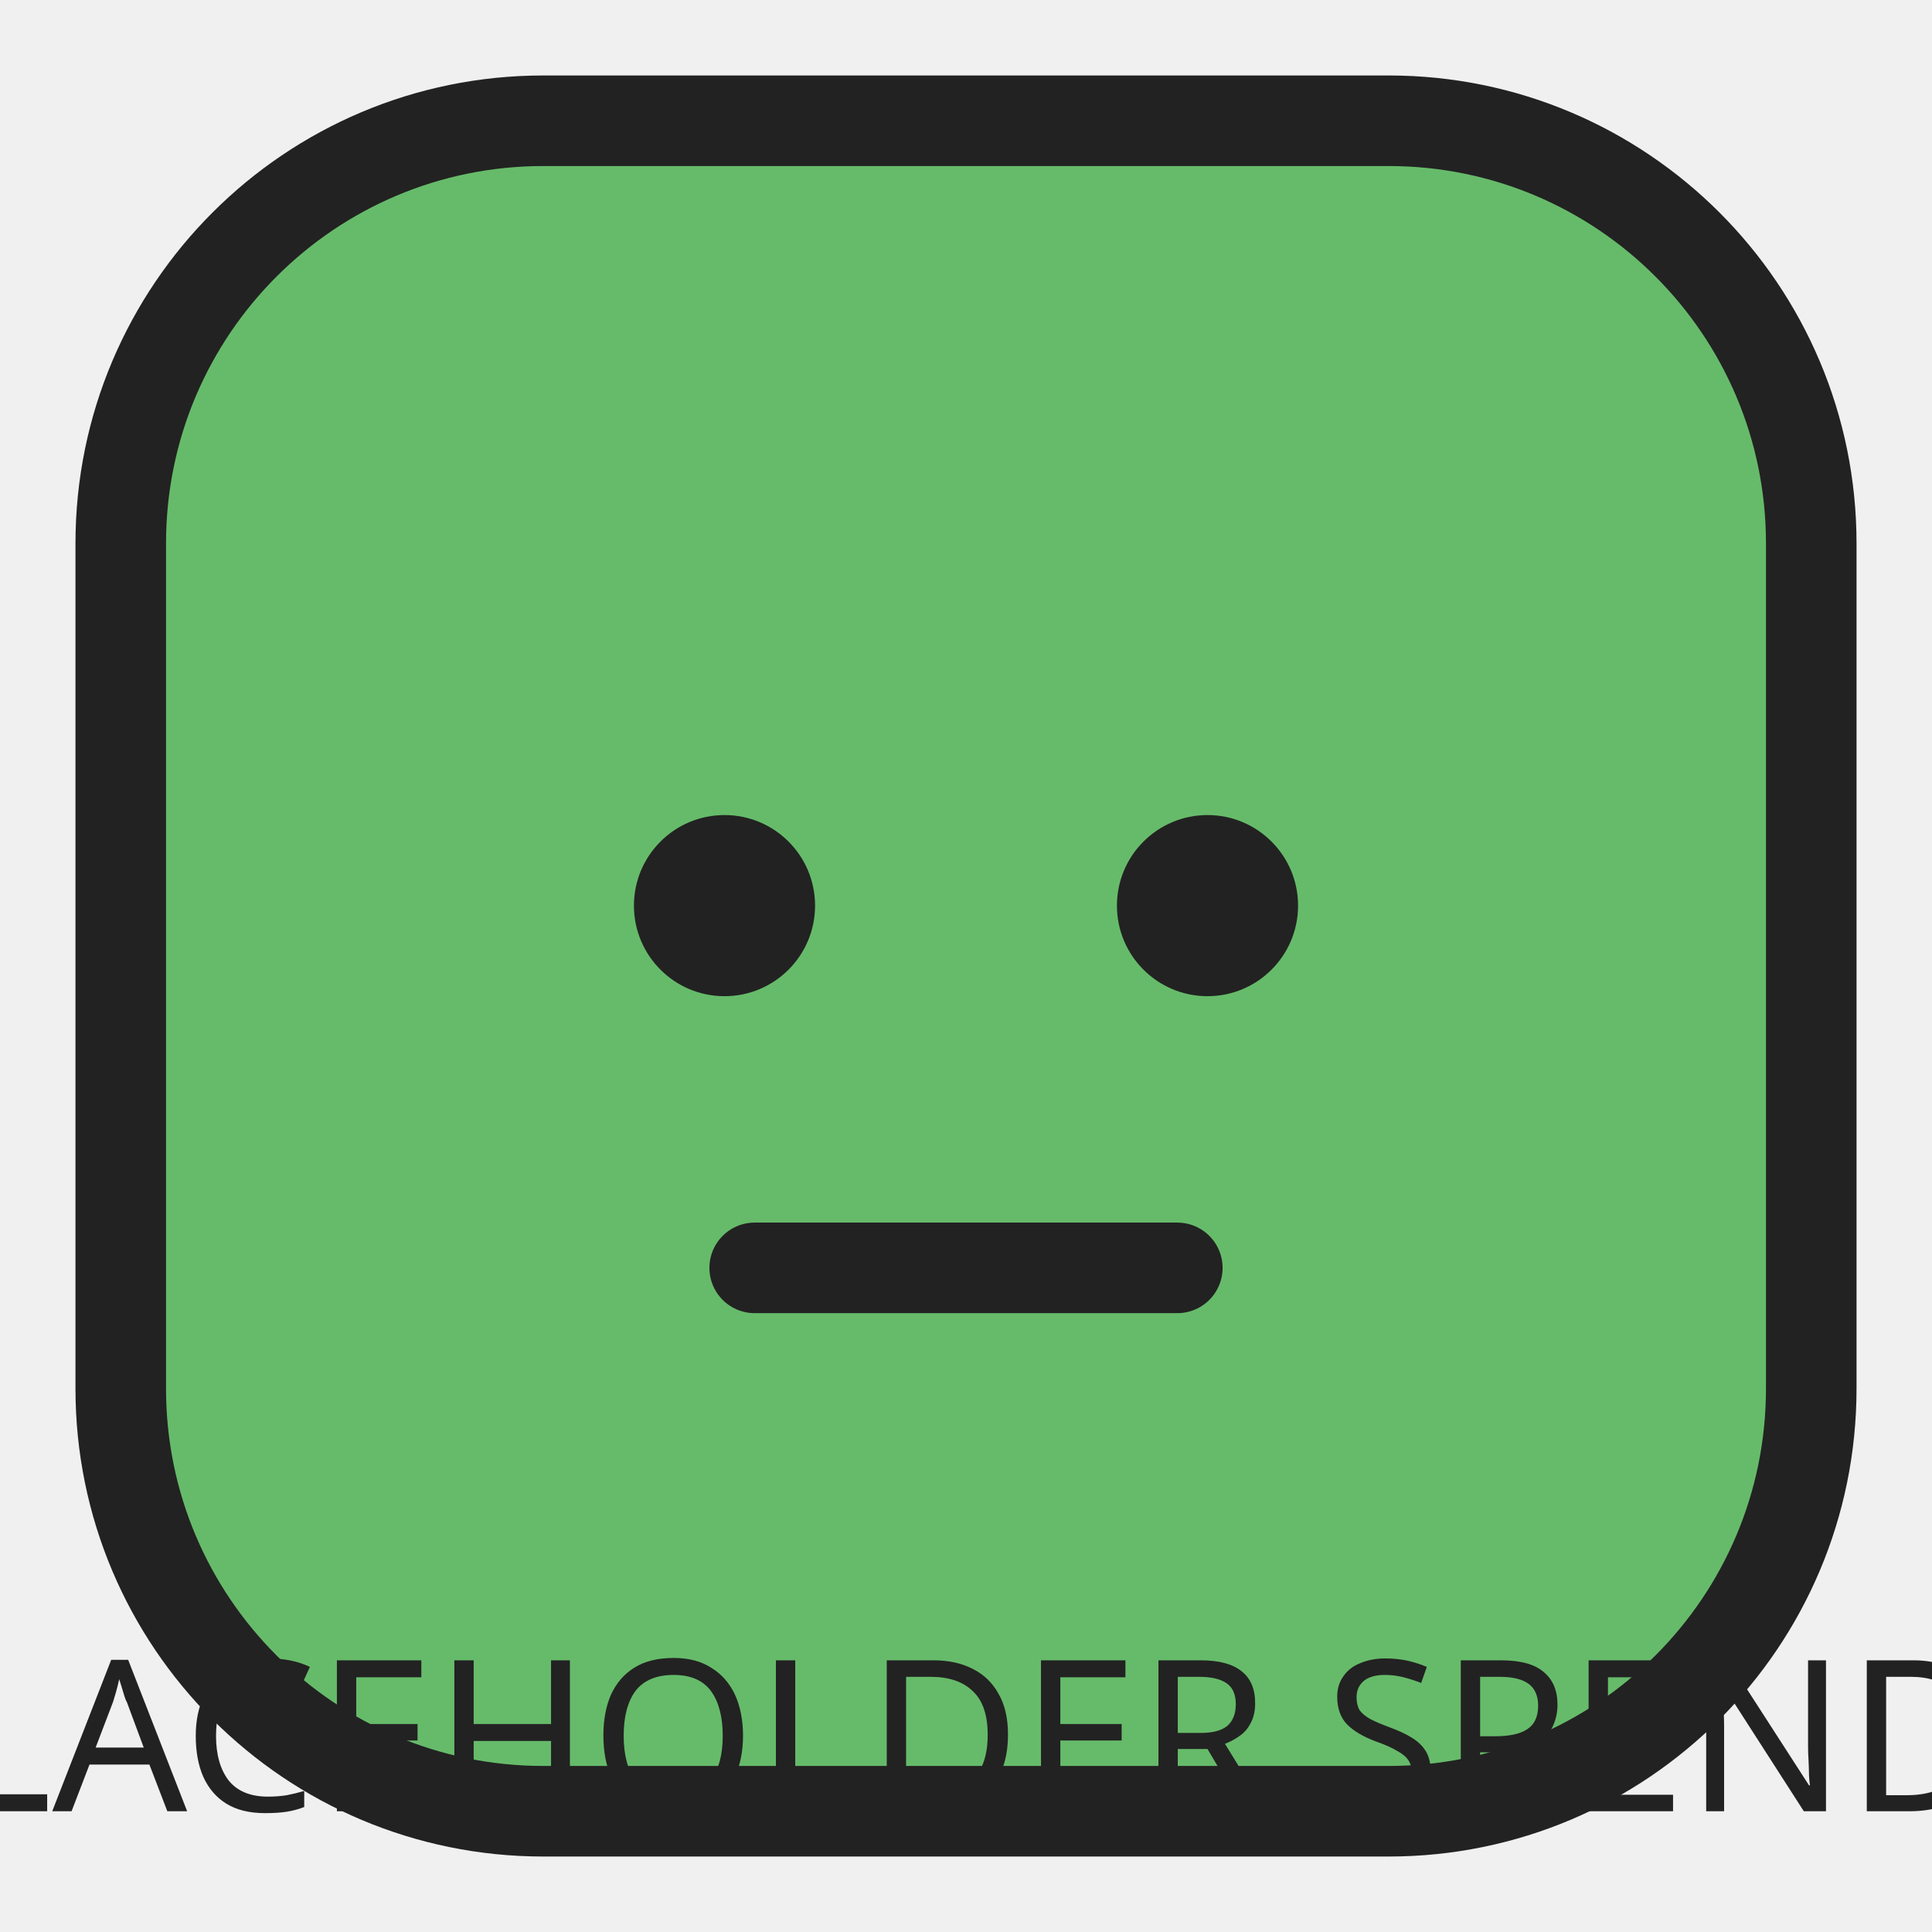
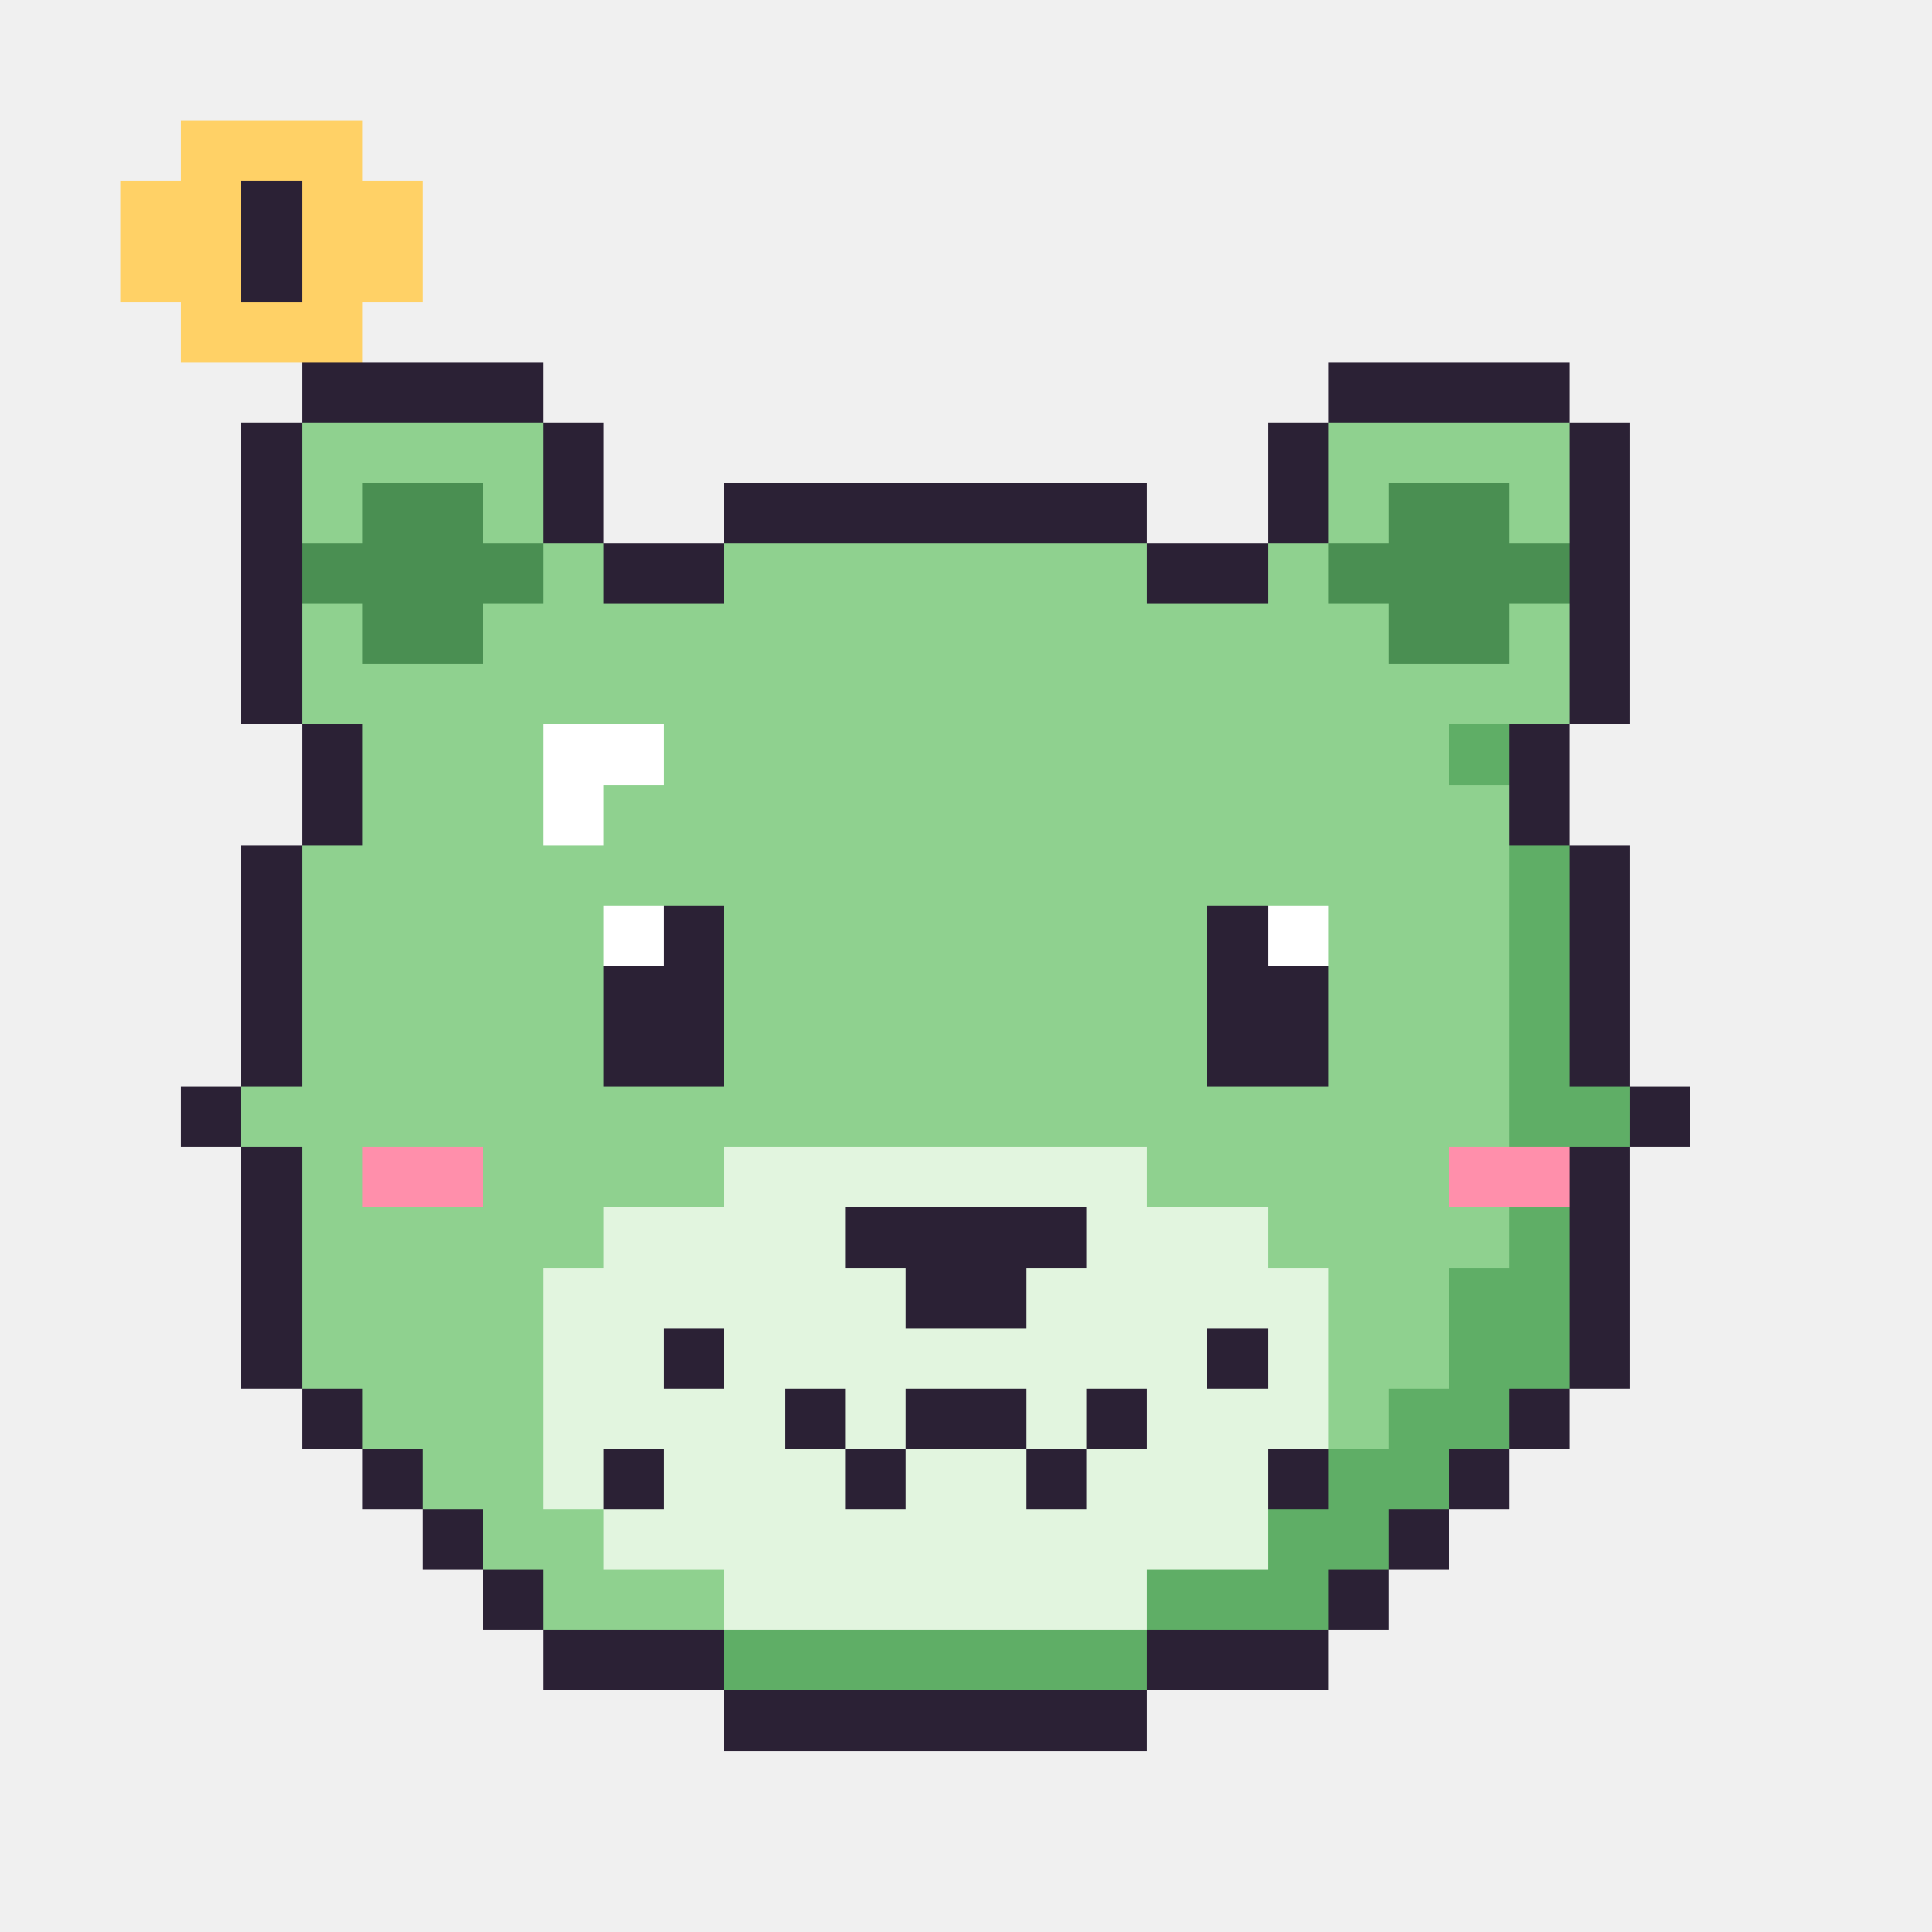
- <svg xmlns="http://www.w3.org/2000/svg" viewBox="0 0 64 64" width="64" height="64">
-   <rect x="4" y="4" width="56" height="56" rx="14" fill="#66bb6a" stroke="#222" stroke-width="3" />
-   <g fill="#222">
-     <circle cx="24" cy="30" r="3" />
-     <circle cx="40" cy="30" r="3" />
-   </g>
-   <path d="M25 42 L39 42" stroke="#222" stroke-width="3" fill="none" stroke-linecap="round" />
-   <text x="32" y="60" font-family="sans-serif" font-size="7" text-anchor="middle" fill="#222">PLACEHOLDER SPENDY</text>
+ <svg xmlns="http://www.w3.org/2000/svg" viewBox="0 0 32 32" width="96" height="96" shape-rendering="crispEdges">
+   <rect x="3" y="2" width="3" height="1" fill="#ffd166" />
+   <rect x="2" y="3" width="2" height="1" fill="#ffd166" />
+   <rect x="4" y="3" width="1" height="1" fill="#2b2135" />
+   <rect x="5" y="3" width="2" height="1" fill="#ffd166" />
+   <rect x="2" y="4" width="2" height="1" fill="#ffd166" />
+   <rect x="4" y="4" width="1" height="1" fill="#2b2135" />
+   <rect x="5" y="4" width="2" height="1" fill="#ffd166" />
+   <rect x="3" y="5" width="3" height="1" fill="#ffd166" />
+   <rect x="5" y="6" width="4" height="1" fill="#2b2135" />
+   <rect x="22" y="6" width="4" height="1" fill="#2b2135" />
+   <rect x="4" y="7" width="1" height="1" fill="#2b2135" />
+   <rect x="5" y="7" width="4" height="1" fill="#8fd18f" />
+   <rect x="9" y="7" width="1" height="1" fill="#2b2135" />
+   <rect x="21" y="7" width="1" height="1" fill="#2b2135" />
+   <rect x="22" y="7" width="4" height="1" fill="#8fd18f" />
+   <rect x="26" y="7" width="1" height="1" fill="#2b2135" />
+   <rect x="4" y="8" width="1" height="1" fill="#2b2135" />
+   <rect x="5" y="8" width="1" height="1" fill="#8fd18f" />
+   <rect x="6" y="8" width="2" height="1" fill="#4a8f52" />
+   <rect x="8" y="8" width="1" height="1" fill="#8fd18f" />
+   <rect x="9" y="8" width="1" height="1" fill="#2b2135" />
+   <rect x="12" y="8" width="7" height="1" fill="#2b2135" />
+   <rect x="21" y="8" width="1" height="1" fill="#2b2135" />
+   <rect x="22" y="8" width="1" height="1" fill="#8fd18f" />
+   <rect x="23" y="8" width="2" height="1" fill="#4a8f52" />
+   <rect x="25" y="8" width="1" height="1" fill="#8fd18f" />
+   <rect x="26" y="8" width="1" height="1" fill="#2b2135" />
+   <rect x="4" y="9" width="1" height="1" fill="#2b2135" />
+   <rect x="5" y="9" width="4" height="1" fill="#4a8f52" />
+   <rect x="9" y="9" width="1" height="1" fill="#8fd18f" />
+   <rect x="10" y="9" width="2" height="1" fill="#2b2135" />
+   <rect x="12" y="9" width="7" height="1" fill="#8fd18f" />
+   <rect x="19" y="9" width="2" height="1" fill="#2b2135" />
+   <rect x="21" y="9" width="1" height="1" fill="#8fd18f" />
+   <rect x="22" y="9" width="4" height="1" fill="#4a8f52" />
+   <rect x="26" y="9" width="1" height="1" fill="#2b2135" />
+   <rect x="4" y="10" width="1" height="1" fill="#2b2135" />
+   <rect x="5" y="10" width="1" height="1" fill="#8fd18f" />
+   <rect x="6" y="10" width="2" height="1" fill="#4a8f52" />
+   <rect x="8" y="10" width="15" height="1" fill="#8fd18f" />
+   <rect x="23" y="10" width="2" height="1" fill="#4a8f52" />
+   <rect x="25" y="10" width="1" height="1" fill="#8fd18f" />
+   <rect x="26" y="10" width="1" height="1" fill="#2b2135" />
+   <rect x="4" y="11" width="1" height="1" fill="#2b2135" />
+   <rect x="5" y="11" width="21" height="1" fill="#8fd18f" />
+   <rect x="26" y="11" width="1" height="1" fill="#2b2135" />
+   <rect x="5" y="12" width="1" height="1" fill="#2b2135" />
+   <rect x="6" y="12" width="3" height="1" fill="#8fd18f" />
+   <rect x="9" y="12" width="2" height="1" fill="#ffffff" />
+   <rect x="11" y="12" width="13" height="1" fill="#8fd18f" />
+   <rect x="24" y="12" width="1" height="1" fill="#5fae66" />
+   <rect x="25" y="12" width="1" height="1" fill="#2b2135" />
+   <rect x="5" y="13" width="1" height="1" fill="#2b2135" />
+   <rect x="6" y="13" width="3" height="1" fill="#8fd18f" />
+   <rect x="9" y="13" width="1" height="1" fill="#ffffff" />
+   <rect x="10" y="13" width="15" height="1" fill="#8fd18f" />
+   <rect x="25" y="13" width="1" height="1" fill="#2b2135" />
+   <rect x="4" y="14" width="1" height="1" fill="#2b2135" />
+   <rect x="5" y="14" width="20" height="1" fill="#8fd18f" />
+   <rect x="25" y="14" width="1" height="1" fill="#5fae66" />
+   <rect x="26" y="14" width="1" height="1" fill="#2b2135" />
+   <rect x="4" y="15" width="1" height="1" fill="#2b2135" />
+   <rect x="5" y="15" width="5" height="1" fill="#8fd18f" />
+   <rect x="10" y="15" width="1" height="1" fill="#ffffff" />
+   <rect x="11" y="15" width="1" height="1" fill="#2b2135" />
+   <rect x="12" y="15" width="8" height="1" fill="#8fd18f" />
+   <rect x="20" y="15" width="1" height="1" fill="#2b2135" />
+   <rect x="21" y="15" width="1" height="1" fill="#ffffff" />
+   <rect x="22" y="15" width="3" height="1" fill="#8fd18f" />
+   <rect x="25" y="15" width="1" height="1" fill="#5fae66" />
+   <rect x="26" y="15" width="1" height="1" fill="#2b2135" />
+   <rect x="4" y="16" width="1" height="1" fill="#2b2135" />
+   <rect x="5" y="16" width="5" height="1" fill="#8fd18f" />
+   <rect x="10" y="16" width="2" height="1" fill="#2b2135" />
+   <rect x="12" y="16" width="8" height="1" fill="#8fd18f" />
+   <rect x="20" y="16" width="2" height="1" fill="#2b2135" />
+   <rect x="22" y="16" width="3" height="1" fill="#8fd18f" />
+   <rect x="25" y="16" width="1" height="1" fill="#5fae66" />
+   <rect x="26" y="16" width="1" height="1" fill="#2b2135" />
+   <rect x="4" y="17" width="1" height="1" fill="#2b2135" />
+   <rect x="5" y="17" width="5" height="1" fill="#8fd18f" />
+   <rect x="10" y="17" width="2" height="1" fill="#2b2135" />
+   <rect x="12" y="17" width="8" height="1" fill="#8fd18f" />
+   <rect x="20" y="17" width="2" height="1" fill="#2b2135" />
+   <rect x="22" y="17" width="3" height="1" fill="#8fd18f" />
+   <rect x="25" y="17" width="1" height="1" fill="#5fae66" />
+   <rect x="26" y="17" width="1" height="1" fill="#2b2135" />
+   <rect x="3" y="18" width="1" height="1" fill="#2b2135" />
+   <rect x="4" y="18" width="21" height="1" fill="#8fd18f" />
+   <rect x="25" y="18" width="2" height="1" fill="#5fae66" />
+   <rect x="27" y="18" width="1" height="1" fill="#2b2135" />
+   <rect x="4" y="19" width="1" height="1" fill="#2b2135" />
+   <rect x="5" y="19" width="1" height="1" fill="#8fd18f" />
+   <rect x="6" y="19" width="2" height="1" fill="#ff8fab" />
+   <rect x="8" y="19" width="4" height="1" fill="#8fd18f" />
+   <rect x="12" y="19" width="7" height="1" fill="#e2f5df" />
+   <rect x="19" y="19" width="5" height="1" fill="#8fd18f" />
+   <rect x="24" y="19" width="2" height="1" fill="#ff8fab" />
+   <rect x="26" y="19" width="1" height="1" fill="#2b2135" />
+   <rect x="4" y="20" width="1" height="1" fill="#2b2135" />
+   <rect x="5" y="20" width="5" height="1" fill="#8fd18f" />
+   <rect x="10" y="20" width="4" height="1" fill="#e2f5df" />
+   <rect x="14" y="20" width="4" height="1" fill="#2b2135" />
+   <rect x="18" y="20" width="3" height="1" fill="#e2f5df" />
+   <rect x="21" y="20" width="4" height="1" fill="#8fd18f" />
+   <rect x="25" y="20" width="1" height="1" fill="#5fae66" />
+   <rect x="26" y="20" width="1" height="1" fill="#2b2135" />
+   <rect x="4" y="21" width="1" height="1" fill="#2b2135" />
+   <rect x="5" y="21" width="4" height="1" fill="#8fd18f" />
+   <rect x="9" y="21" width="6" height="1" fill="#e2f5df" />
+   <rect x="15" y="21" width="2" height="1" fill="#2b2135" />
+   <rect x="17" y="21" width="5" height="1" fill="#e2f5df" />
+   <rect x="22" y="21" width="2" height="1" fill="#8fd18f" />
+   <rect x="24" y="21" width="2" height="1" fill="#5fae66" />
+   <rect x="26" y="21" width="1" height="1" fill="#2b2135" />
+   <rect x="4" y="22" width="1" height="1" fill="#2b2135" />
+   <rect x="5" y="22" width="4" height="1" fill="#8fd18f" />
+   <rect x="9" y="22" width="2" height="1" fill="#e2f5df" />
+   <rect x="11" y="22" width="1" height="1" fill="#2b2135" />
+   <rect x="12" y="22" width="8" height="1" fill="#e2f5df" />
+   <rect x="20" y="22" width="1" height="1" fill="#2b2135" />
+   <rect x="21" y="22" width="1" height="1" fill="#e2f5df" />
+   <rect x="22" y="22" width="2" height="1" fill="#8fd18f" />
+   <rect x="24" y="22" width="2" height="1" fill="#5fae66" />
+   <rect x="26" y="22" width="1" height="1" fill="#2b2135" />
+   <rect x="5" y="23" width="1" height="1" fill="#2b2135" />
+   <rect x="6" y="23" width="3" height="1" fill="#8fd18f" />
+   <rect x="9" y="23" width="4" height="1" fill="#e2f5df" />
+   <rect x="13" y="23" width="1" height="1" fill="#2b2135" />
+   <rect x="14" y="23" width="1" height="1" fill="#e2f5df" />
+   <rect x="15" y="23" width="2" height="1" fill="#2b2135" />
+   <rect x="17" y="23" width="1" height="1" fill="#e2f5df" />
+   <rect x="18" y="23" width="1" height="1" fill="#2b2135" />
+   <rect x="19" y="23" width="3" height="1" fill="#e2f5df" />
+   <rect x="22" y="23" width="1" height="1" fill="#8fd18f" />
+   <rect x="23" y="23" width="2" height="1" fill="#5fae66" />
+   <rect x="25" y="23" width="1" height="1" fill="#2b2135" />
+   <rect x="6" y="24" width="1" height="1" fill="#2b2135" />
+   <rect x="7" y="24" width="2" height="1" fill="#8fd18f" />
+   <rect x="9" y="24" width="1" height="1" fill="#e2f5df" />
+   <rect x="10" y="24" width="1" height="1" fill="#2b2135" />
+   <rect x="11" y="24" width="3" height="1" fill="#e2f5df" />
+   <rect x="14" y="24" width="1" height="1" fill="#2b2135" />
+   <rect x="15" y="24" width="2" height="1" fill="#e2f5df" />
+   <rect x="17" y="24" width="1" height="1" fill="#2b2135" />
+   <rect x="18" y="24" width="3" height="1" fill="#e2f5df" />
+   <rect x="21" y="24" width="1" height="1" fill="#2b2135" />
+   <rect x="22" y="24" width="2" height="1" fill="#5fae66" />
+   <rect x="24" y="24" width="1" height="1" fill="#2b2135" />
+   <rect x="7" y="25" width="1" height="1" fill="#2b2135" />
+   <rect x="8" y="25" width="2" height="1" fill="#8fd18f" />
+   <rect x="10" y="25" width="11" height="1" fill="#e2f5df" />
+   <rect x="21" y="25" width="2" height="1" fill="#5fae66" />
+   <rect x="23" y="25" width="1" height="1" fill="#2b2135" />
+   <rect x="8" y="26" width="1" height="1" fill="#2b2135" />
+   <rect x="9" y="26" width="3" height="1" fill="#8fd18f" />
+   <rect x="12" y="26" width="7" height="1" fill="#e2f5df" />
+   <rect x="19" y="26" width="3" height="1" fill="#5fae66" />
+   <rect x="22" y="26" width="1" height="1" fill="#2b2135" />
+   <rect x="9" y="27" width="3" height="1" fill="#2b2135" />
+   <rect x="12" y="27" width="7" height="1" fill="#5fae66" />
+   <rect x="19" y="27" width="3" height="1" fill="#2b2135" />
+   <rect x="12" y="28" width="7" height="1" fill="#2b2135" />
</svg>
